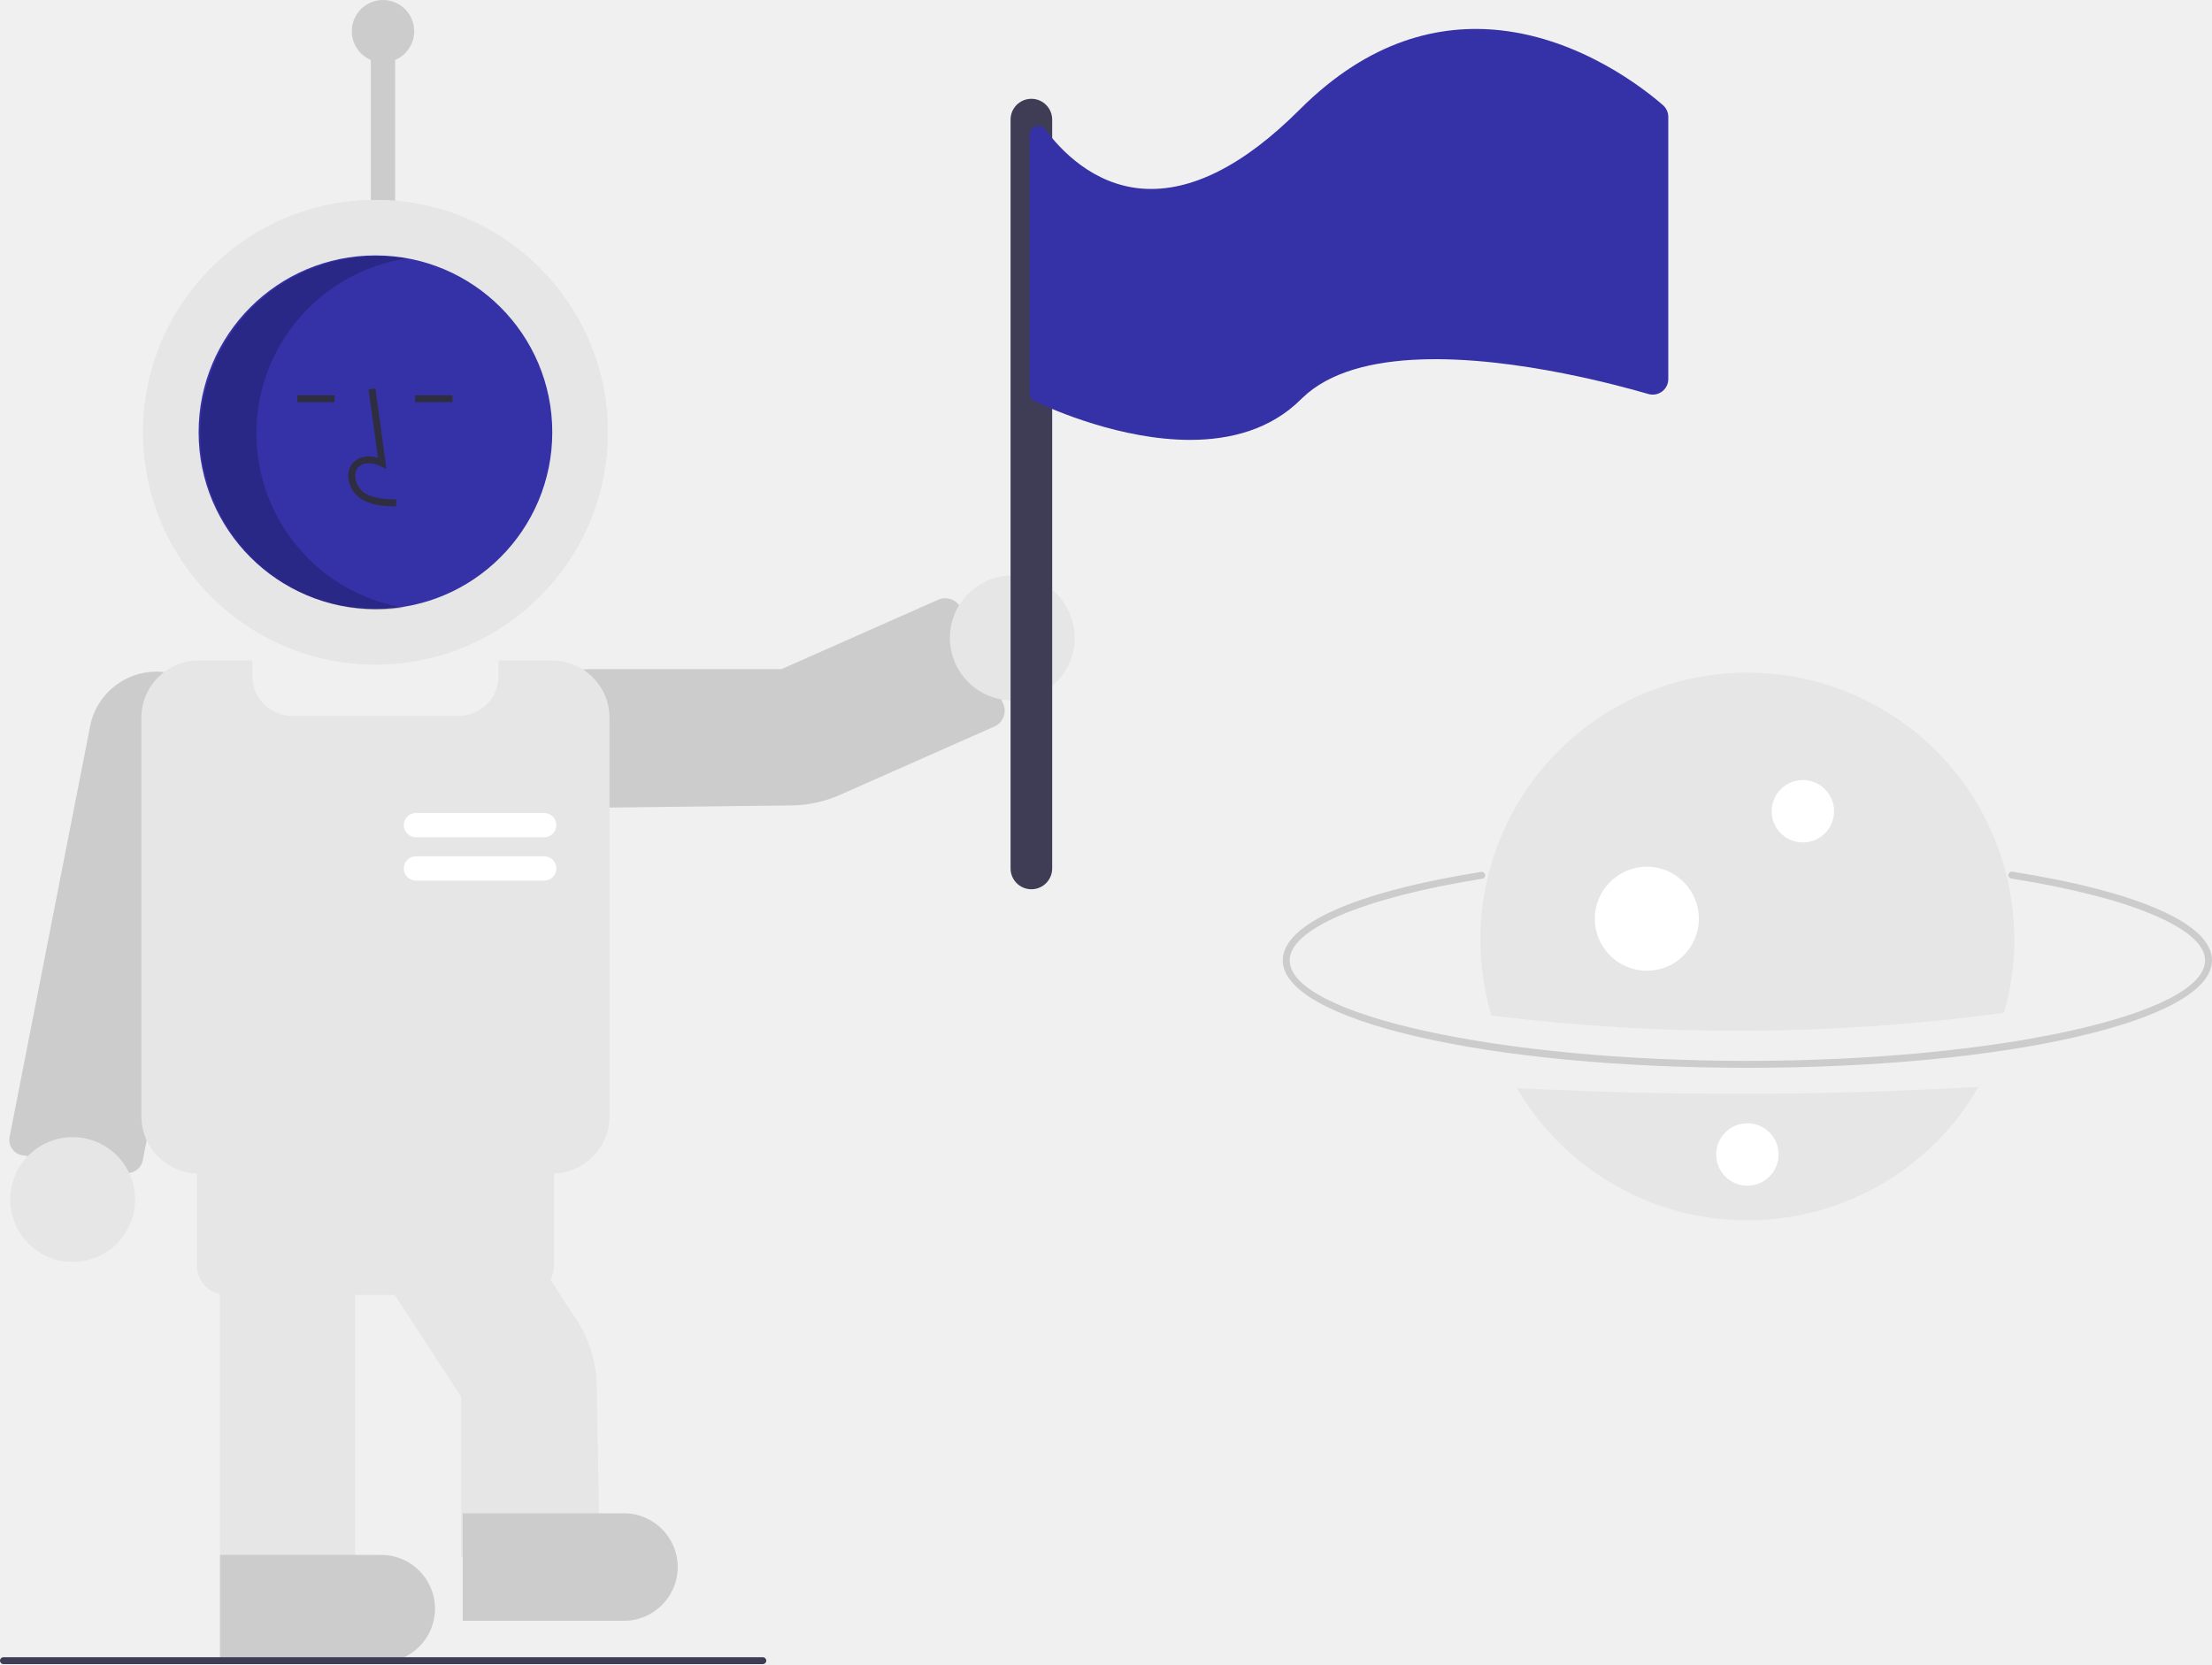
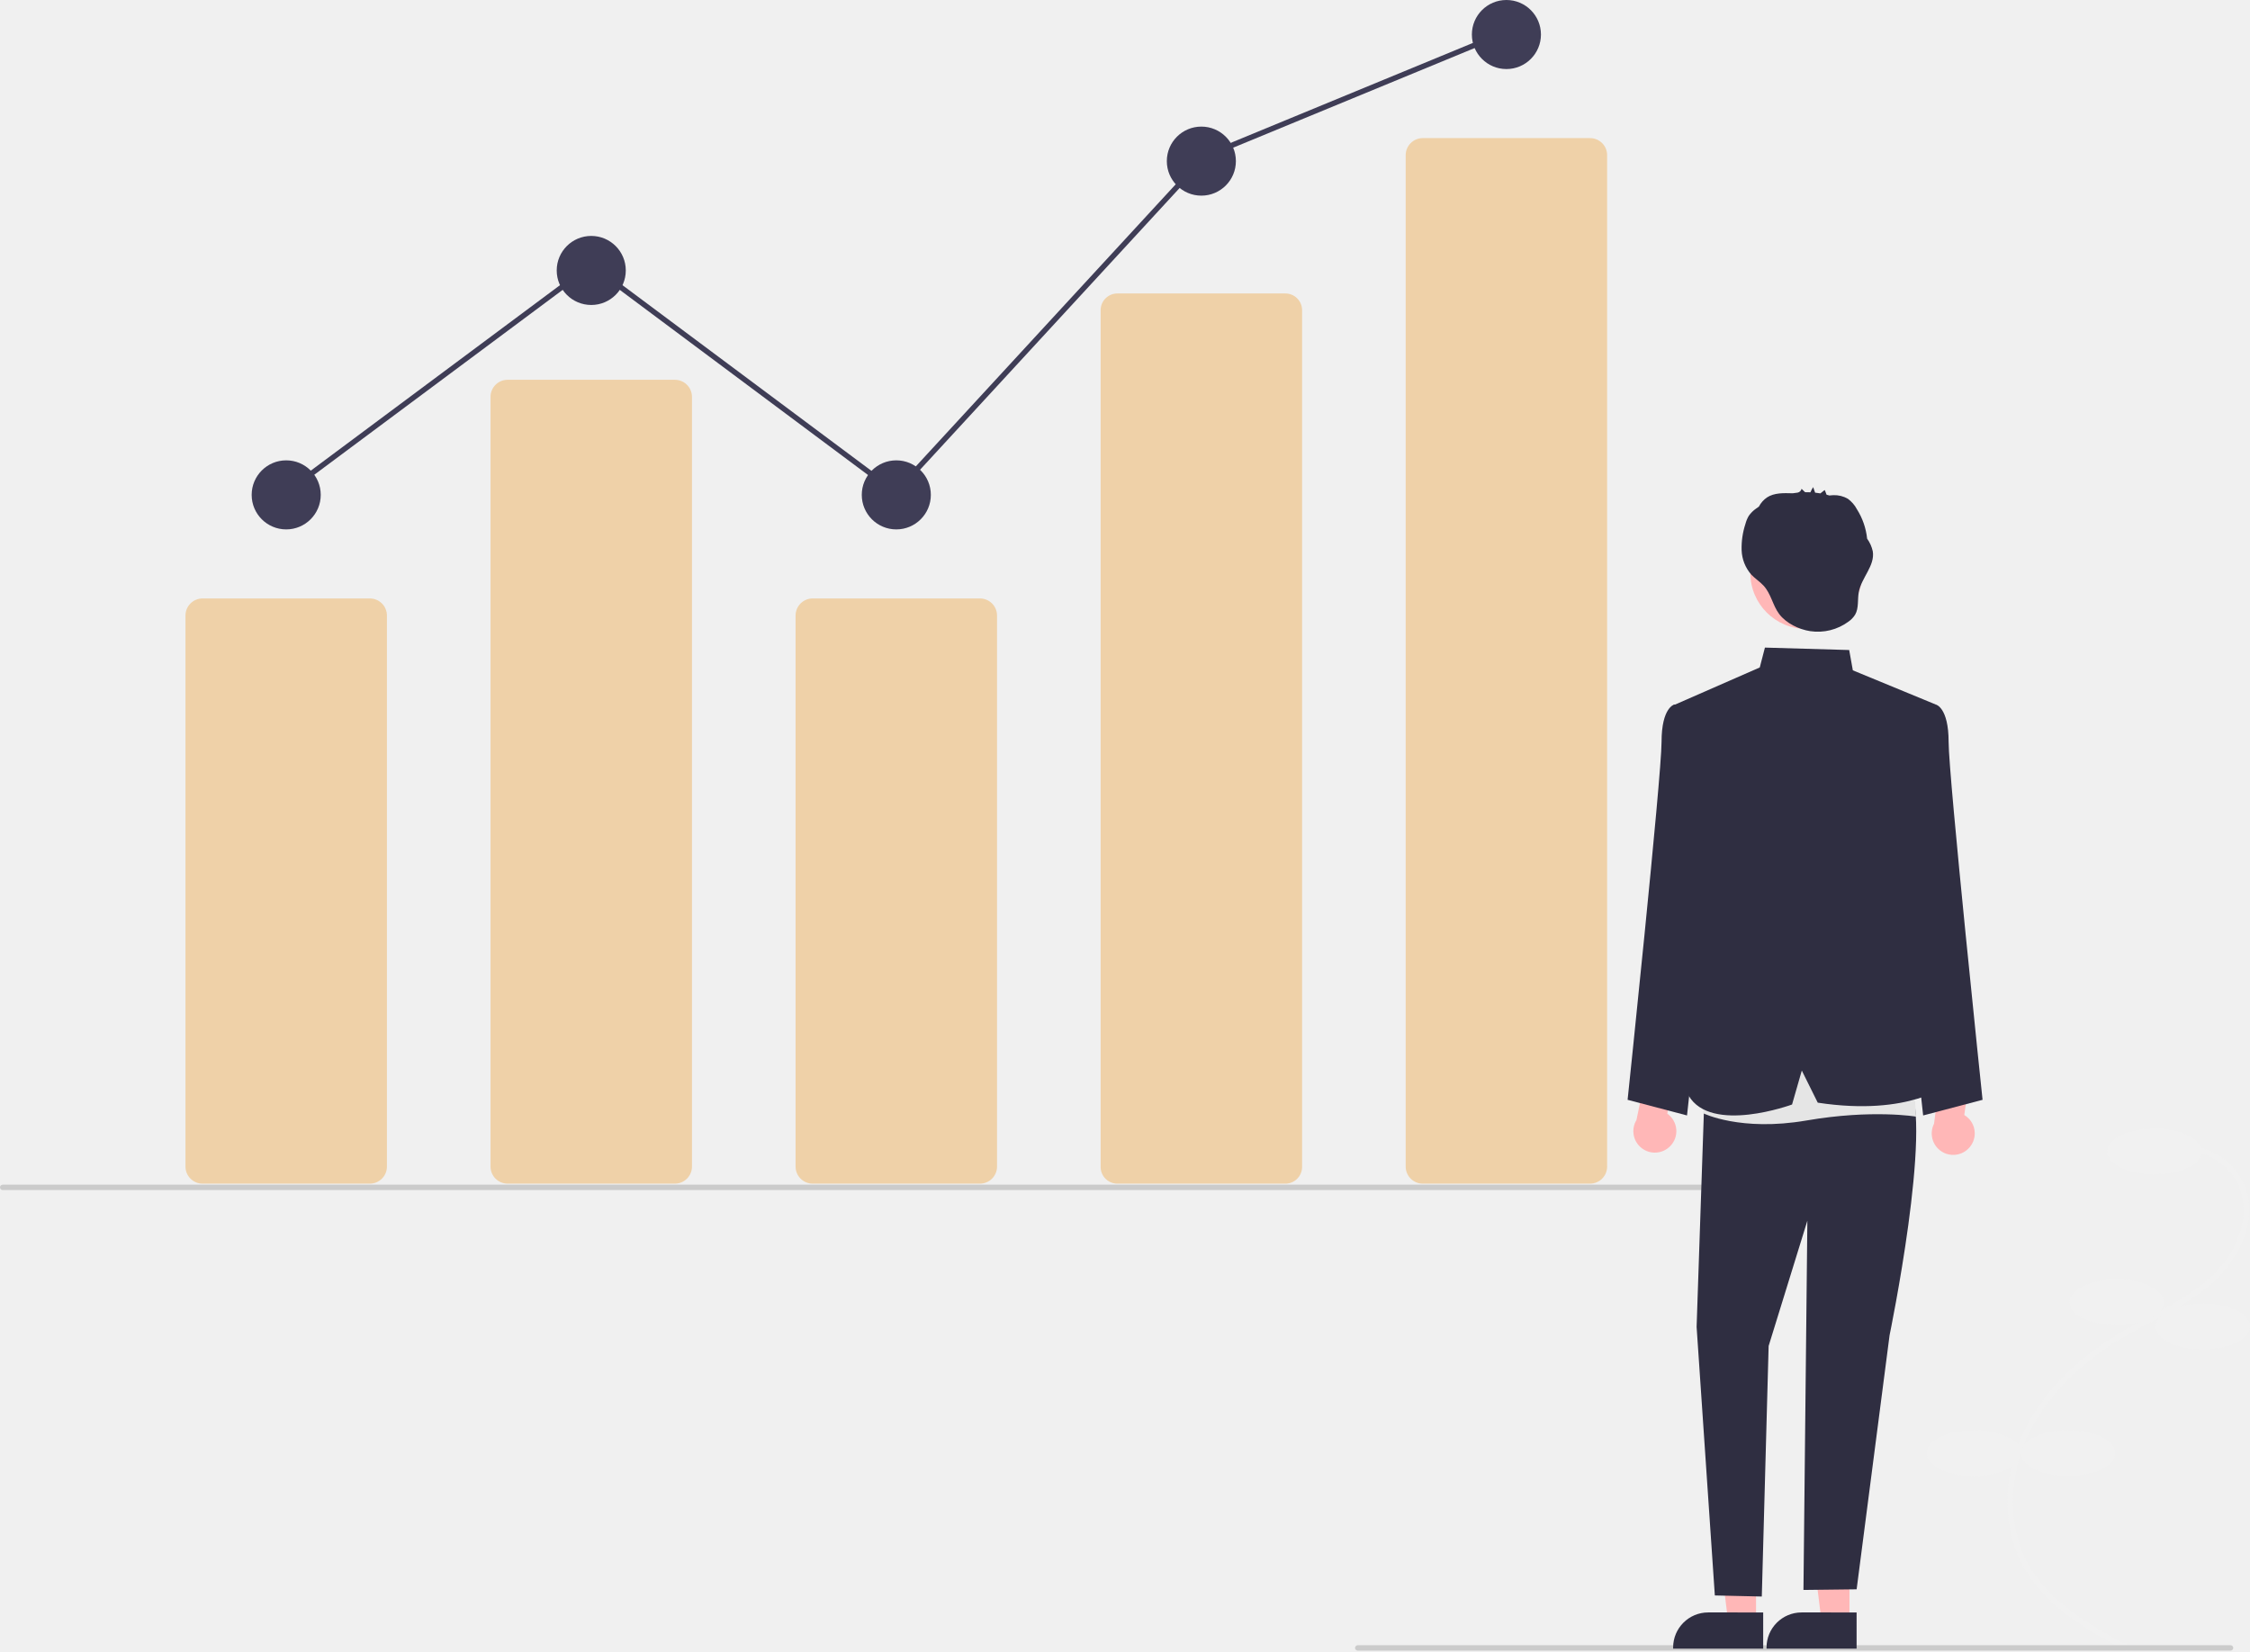
- <svg xmlns="http://www.w3.org/2000/svg" width="637.957" height="480" viewBox="0 0 637.957 480" role="img" artist="Katerina Limpitsouni" source="https://undraw.co/">
-   <path d="M784.978,518c-75.14,0-134-13.617-134-31,0-10.422,20.856-19.721,57.22-25.511a1,1,0,1,1,.314,1.975C674.258,468.919,652.978,477.938,652.978,487c0,15.72,60.448,29,132,29s132-13.28,132-29c0-9.101-21.416-18.141-55.89-23.593a1,1,0,0,1,.312-1.976c36.591,5.787,57.577,15.106,57.577,25.568C918.978,504.383,860.118,518,784.978,518Z" transform="translate(-281.0217 -210)" fill="#ccc" />
-   <path d="M718.5,523.838a76.983,76.983,0,0,0,133.15-.336A1211.979,1211.979,0,0,1,718.5,523.838Z" transform="translate(-281.0217 -210)" fill="#e6e6e6" />
-   <path d="M859.02,502.123a76.997,76.997,0,1,0-147.857.799A572.233,572.233,0,0,0,859.02,502.123Z" transform="translate(-281.0217 -210)" fill="#e6e6e6" />
-   <path d="M400.478,219a9,9,0,1,0-12.5,8.294V274h7V227.294A9.002,9.002,0,0,0,400.478,219Z" transform="translate(-281.0217 -210)" fill="#ccc" />
-   <path d="M450.981,443h-.003a20.021,20.021,0,0,1-19.986-20.771c.401-10.603,9.581-19.229,20.464-19.229h54.945l45.212-20.015a5.007,5.007,0,0,1,6.596,2.547l12.144,27.433a5.006,5.006,0,0,1-2.548,6.596L523.275,439.274a35.4,35.4,0,0,1-14.002,3.046Z" transform="translate(-281.0217 -210)" fill="#ccc" />
-   <path d="M317.795,548.343a4.595,4.595,0,0,1-.778-.066L287.448,543.23h0a4.499,4.499,0,0,1-3.659-5.301l23.146-118.051a19.5,19.5,0,0,1,38.442,6.572L322.191,544.707A4.47,4.47,0,0,1,317.795,548.343Z" transform="translate(-281.0217 -210)" fill="#ccc" />
-   <circle cx="20.957" cy="346" r="18" fill="#e6e6e6" />
-   <circle cx="108.28" cy="124.677" r="67" fill="#e6e6e6" />
-   <circle cx="108.28" cy="124.677" r="67" fill="#e6e6e6" />
-   <circle cx="108.28" cy="124.677" r="51" fill="#3532a7" />
-   <path d="M395.264,356.086c-3.306-.092-7.42-.207-10.59-2.522a8.133,8.133,0,0,1-3.2-6.073,5.471,5.471,0,0,1,1.86-4.493c1.656-1.399,4.073-1.727,6.678-.961L387.313,322.311l1.981-.271,3.173,23.19-1.655-.759c-1.918-.88-4.552-1.328-6.188.055a3.515,3.515,0,0,0-1.153,2.896,6.147,6.147,0,0,0,2.381,4.528c2.467,1.802,5.746,2.034,9.466,2.138Z" transform="translate(-281.0217 -210)" fill="#2f2e41" />
-   <rect x="85.721" y="114.012" width="10.772" height="2" fill="#2f2e41" />
-   <rect x="119.721" y="114.012" width="10.772" height="2" fill="#2f2e41" />
-   <path d="M354.978,335a51.011,51.011,0,0,1,43.268-50.417A50.994,50.994,0,1,0,397.443,385.275,51.004,51.004,0,0,1,354.978,335Z" transform="translate(-281.0217 -210)" opacity="0.2" />
-   <path d="M440.301,548.5h-102a16.519,16.519,0,0,1-16.5-16.5V417a16.519,16.519,0,0,1,16.5-16.5h15.5V405a11.513,11.513,0,0,0,11.5,11.5h48a11.513,11.513,0,0,0,11.5-11.5v-4.5h15.5a16.519,16.519,0,0,1,16.5,16.5V532A16.519,16.519,0,0,1,440.301,548.5Z" transform="translate(-281.0217 -210)" fill="#e6e6e6" />
-   <path d="M453.987,659H413.978V612.811l-52.251-80.116,33.504-21.851,52.022,79.768a36.189,36.189,0,0,1,5.879,19.165Z" transform="translate(-281.0217 -210)" fill="#e6e6e6" />
-   <path d="M383.478,689.5h-39v-117h39Z" transform="translate(-281.0217 -210)" fill="#e6e6e6" />
-   <path d="M432.301,583.5h-86a8.51,8.51,0,0,1-8.5-8.5V543a8.51,8.51,0,0,1,8.5-8.5h86a8.51,8.51,0,0,1,8.5,8.5v32A8.51,8.51,0,0,1,432.301,583.5Z" transform="translate(-281.0217 -210)" fill="#e6e6e6" />
-   <path d="M460.978,677.5h-46.5v-31h46.5a15.5,15.5,0,0,1,0,31Z" transform="translate(-281.0217 -210)" fill="#ccc" />
-   <path d="M390.978,689.5h-46.5v-31h46.5a15.5,15.5,0,0,1,0,31Z" transform="translate(-281.0217 -210)" fill="#ccc" />
-   <path d="M437.978,451.5h-37a3.5,3.5,0,0,1,0-7h37a3.5,3.5,0,0,1,0,7Z" transform="translate(-281.0217 -210)" fill="#fff" />
-   <path d="M437.978,464h-37a3.5,3.5,0,0,1,0-7h37a3.5,3.5,0,0,1,0,7Z" transform="translate(-281.0217 -210)" fill="#fff" />
-   <path d="M501.022,690h-219a1,1,0,0,1,0-2h219a1,1,0,1,1,0,2Z" transform="translate(-281.0217 -210)" fill="#3f3d56" />
-   <circle cx="291.957" cy="184" r="18" fill="#e6e6e6" />
-   <path d="M578.478,466.5a6.007,6.007,0,0,1-6-6v-216a6,6,0,0,1,12,0v216A6.007,6.007,0,0,1,578.478,466.5Z" transform="translate(-281.0217 -210)" fill="#3f3d56" />
-   <path d="M760.639,240.34c-5.27-4.61-23.37-18.96-46.72-21.58-17.47-1.95-37.88,2.66-58.05,22.84-16.18,16.18-31.44,23.85-45.36,22.81-14.21-1.07-23.66-11.17-28.03-17.1a2.443,2.443,0,0,0-2.77-.88,2.47,2.47,0,0,0-1.73,2.38v74.66a2.509,2.509,0,0,0,1.43,2.26c5.45,2.58,25.08,11.15,44.84,11.15,11.59,0,23.24-2.95,32.08-11.8.09-.09.17-.17.26-.25,15.66-15.24,50.18-12.11,75.37-7.13,10.42,2.06,19.24,4.43,24.47,5.95a4.493,4.493,0,0,0,5.74-4.32v-75.6A4.513,4.513,0,0,0,760.639,240.34Z" transform="translate(-281.0217 -210)" fill="#3532a7" />
-   <circle cx="519.957" cy="234" r="9" fill="#fff" />
-   <circle cx="503.957" cy="333" r="9" fill="#fff" />
-   <circle cx="474.957" cy="265" r="15" fill="#fff" />
+ <svg xmlns="http://www.w3.org/2000/svg" width="835.213" height="613.098" viewBox="0 0 835.213 613.098" role="img" artist="Katerina Limpitsouni" source="https://undraw.co/">
+   <path d="M970.8,754.84l.951-1.759c-12.753-6.897-28.626-15.481-36.916-29.567-8.172-13.886-8.356-32.743-.479-49.211,6.704-14.016,19.018-26.572,35.611-36.313,3.273-1.921,6.709-3.742,10.031-5.503,8.031-4.256,16.336-8.658,23.184-14.903,9.432-8.601,16.568-23.035,11.249-35.891a23.856,23.856,0,0,0-20.677-14.467l-.113,1.997a21.861,21.861,0,0,1,18.948,13.248c4.943,11.947-1.839,25.505-10.754,33.636-6.661,6.074-14.852,10.415-22.773,14.613-3.342,1.771-6.797,3.603-10.108,5.546-16.938,9.943-29.526,22.798-36.403,37.174-8.16,17.061-7.946,36.637.559,51.089C941.685,739.095,957.828,747.826,970.8,754.84Z" transform="translate(-181.3664 -141.7423)" fill="#f1f1f1" />
+   <ellipse cx="799.713" cy="427.525" rx="17.5" ry="8.5" fill="#f1f1f1" />
+   <ellipse cx="785.713" cy="483.525" rx="17.5" ry="8.5" fill="#f1f1f1" />
+   <ellipse cx="817.713" cy="492.525" rx="17.5" ry="8.5" fill="#f1f1f1" />
+   <ellipse cx="767.713" cy="539.525" rx="17.5" ry="8.5" fill="#f1f1f1" />
+   <ellipse cx="732.713" cy="539.525" rx="17.5" ry="8.5" fill="#f1f1f1" />
+   <path d="M318.653,581.226H256.558a6.349,6.349,0,0,1-6.342-6.342V370.286a6.349,6.349,0,0,1,6.342-6.342h62.095a6.349,6.349,0,0,1,6.342,6.342V574.884A6.349,6.349,0,0,1,318.653,581.226Z" transform="translate(-181.3664 -141.7423)" fill="#efd1a8" />
+   <path d="M431.89,581.226H369.795a6.349,6.349,0,0,1-6.342-6.342V289.097a6.349,6.349,0,0,1,6.342-6.342h62.095a6.349,6.349,0,0,1,6.342,6.342V574.884A6.349,6.349,0,0,1,431.89,581.226Z" transform="translate(-181.3664 -141.7423)" fill="#efd1a8" />
+   <path d="M545.128,581.226H483.033a6.349,6.349,0,0,1-6.342-6.342V370.286a6.349,6.349,0,0,1,6.342-6.342h62.095a6.349,6.349,0,0,1,6.342,6.342V574.884A6.349,6.349,0,0,1,545.128,581.226Z" transform="translate(-181.3664 -141.7423)" fill="#efd1a8" />
+   <path d="M658.365,581.226H596.27a6.211,6.211,0,0,1-6.342-6.055V256.761a6.211,6.211,0,0,1,6.342-6.055h62.095a6.211,6.211,0,0,1,6.342,6.055V575.171A6.211,6.211,0,0,1,658.365,581.226Z" transform="translate(-181.3664 -141.7423)" fill="#efd1a8" />
+   <path d="M771.603,581.226H709.508a6.349,6.349,0,0,1-6.342-6.342V199.362a6.349,6.349,0,0,1,6.342-6.342h62.095a6.349,6.349,0,0,1,6.342,6.342V574.884A6.349,6.349,0,0,1,771.603,581.226Z" transform="translate(-181.3664 -141.7423)" fill="#efd1a8" />
+   <circle cx="106.239" cy="183.744" r="12.819" fill="#3f3d56" />
+   <circle cx="219.476" cy="100.418" r="12.819" fill="#3f3d56" />
+   <circle cx="332.714" cy="183.744" r="12.819" fill="#3f3d56" />
+   <circle cx="445.951" cy="59.824" r="12.819" fill="#3f3d56" />
+   <circle cx="559.189" cy="12.819" r="12.819" fill="#3f3d56" />
+   <path d="M844.366,583.607h-662a1,1,0,1,1,0-2h662a1,1,0,0,1,0,2Z" transform="translate(-181.3664 -141.7423)" fill="#cbcbcb" />
+   <path d="M1009.366,754.607h-324a1,1,0,0,1,0-2h324a1,1,0,0,1,0,2Z" transform="translate(-181.3664 -141.7423)" fill="#cbcbcb" />
+   <path d="M801.302,567.353a7.93,7.93,0,0,0-1.034-12.116l3.932-17.69-10.167-5.011-5.201,25.059a7.973,7.973,0,0,0,12.471,9.757Z" transform="translate(-181.3664 -141.7423)" fill="#ffb7b7" />
+   <path d="M912.485,567.741a7.93,7.93,0,0,0-1.969-11.999l2.551-17.941-10.524-4.21-3.247,25.386a7.973,7.973,0,0,0,13.189,8.763Z" transform="translate(-181.3664 -141.7423)" fill="#ffb7b7" />
+   <polygon points="651.862 602.078 641.494 602.077 636.562 562.087 651.864 562.088 651.862 602.078" fill="#ffb7b7" />
+   <path d="M835.873,753.87l-33.43-.001v-.423a13.013,13.013,0,0,1,13.012-13.012h.001l20.418.001Z" transform="translate(-181.3664 -141.7423)" fill="#2f2e41" />
+   <polygon points="686.535 602.078 676.167 602.077 671.235 562.087 686.537 562.088 686.535 602.078" fill="#ffb7b7" />
+   <path d="M870.546,753.87l-33.43-.001v-.423a13.013,13.013,0,0,1,13.012-13.012h.001l20.418.001Z" transform="translate(-181.3664 -141.7423)" fill="#2f2e41" />
+   <path d="M888.777,407.372l11.18-4.034s4.745,1.008,4.745,13.876,12.602,132.882,12.602,132.882l-22.054,5.807L882.784,442.04Z" transform="translate(-181.3664 -141.7423)" fill="#2f2e41" />
+   <path d="M814.07,407.372l-11.18-4.034s-4.745,1.008-4.745,13.876-12.602,132.882-12.602,132.882l22.054,5.807L820.063,442.04Z" transform="translate(-181.3664 -141.7423)" fill="#2f2e41" />
+   <path d="M814.214,544.249,811.158,634.401l6.766,99.724,17.432.403,2.537-93.025,14.377-46.512-1.45,137.092,19.739-.236,12.226-94.318s16.145-78.057,7.192-93.279l-41.232-13.711Z" transform="translate(-181.3664 -141.7423)" fill="#2f2e41" />
+   <path d="M814.55,533.386l-.995,21.687s13.911,6.923,38.364,2.706,40.706-1.437,40.706-1.437l-1.877-27.646Z" transform="translate(-181.3664 -141.7423)" fill="#e5e5e5" />
+   <path d="M802.446,403.658l32.154-14.09,1.918-7.38,31.28.906,1.352,7.539,30.808,12.704L886.383,450.535l1.392,33.202,16.926,60.512s-14.277,12.125-48.577,6.908L850.206,539.232l-3.62,12.612s-30.077,11.064-38.413-3.339L814.214,444.459Z" transform="translate(-181.3664 -141.7423)" fill="#2f2e41" />
+   <circle cx="670.507" cy="212.744" r="20.771" fill="#ffb7b7" />
+   <path d="M876.553,346.437a12.65,12.65,0,0,0-2.099-4.69,25.34,25.34,0,0,0-3.783-10.913,11.45,11.45,0,0,0-3.389-3.912,10.004,10.004,0,0,0-5.332-1.329c-.339-.006-.947.097-1.496.122-.351-.109-.705-.206-1.06-.297-.207-.461-.618-1.804-.732-1.713l-1.547,1.229c-.654-.114-1.312-.202-1.972-.272q-.36-1.028-.721-2.056a14.089,14.089,0,0,0-1.022,1.921q-.985-.048-1.972-.034l-1.315-1.263a1.855,1.855,0,0,1-1.451,1.421c-.605.062-1.208.143-1.808.24-.049-0-.098,0-.146-.001-3.239-.081-6.723-.226-9.431,1.552a9.293,9.293,0,0,0-3.002,3.408c-.332.225-.664.449-.986.688a10.78,10.78,0,0,0-2.778,2.754,11.677,11.677,0,0,0-1.229,2.978,28.551,28.551,0,0,0-1.415,9.754,14.476,14.476,0,0,0,3.558,9.034c1.389,1.492,3.155,2.594,4.545,4.085,2.864,3.069,3.401,7.35,5.85,10.597,2.591,3.435,7.319,5.695,11.472,6.343a19.163,19.163,0,0,0,14.275-3.56,8.832,8.832,0,0,0,2.431-2.548c1.441-2.493.83-5.627,1.366-8.456C872.367,356.214,877.428,351.763,876.553,346.437Z" transform="translate(-181.3664 -141.7423)" fill="#2f2e41" />
+   <polygon points="105.555 184.546 104.361 182.942 219.477 97.239 332.348 181.429 446.764 57.205 446.969 57.121 558.009 11.292 558.772 13.141 447.936 58.885 332.597 184.11 219.476 99.733 105.555 184.546" fill="#3f3d56" />
</svg>
